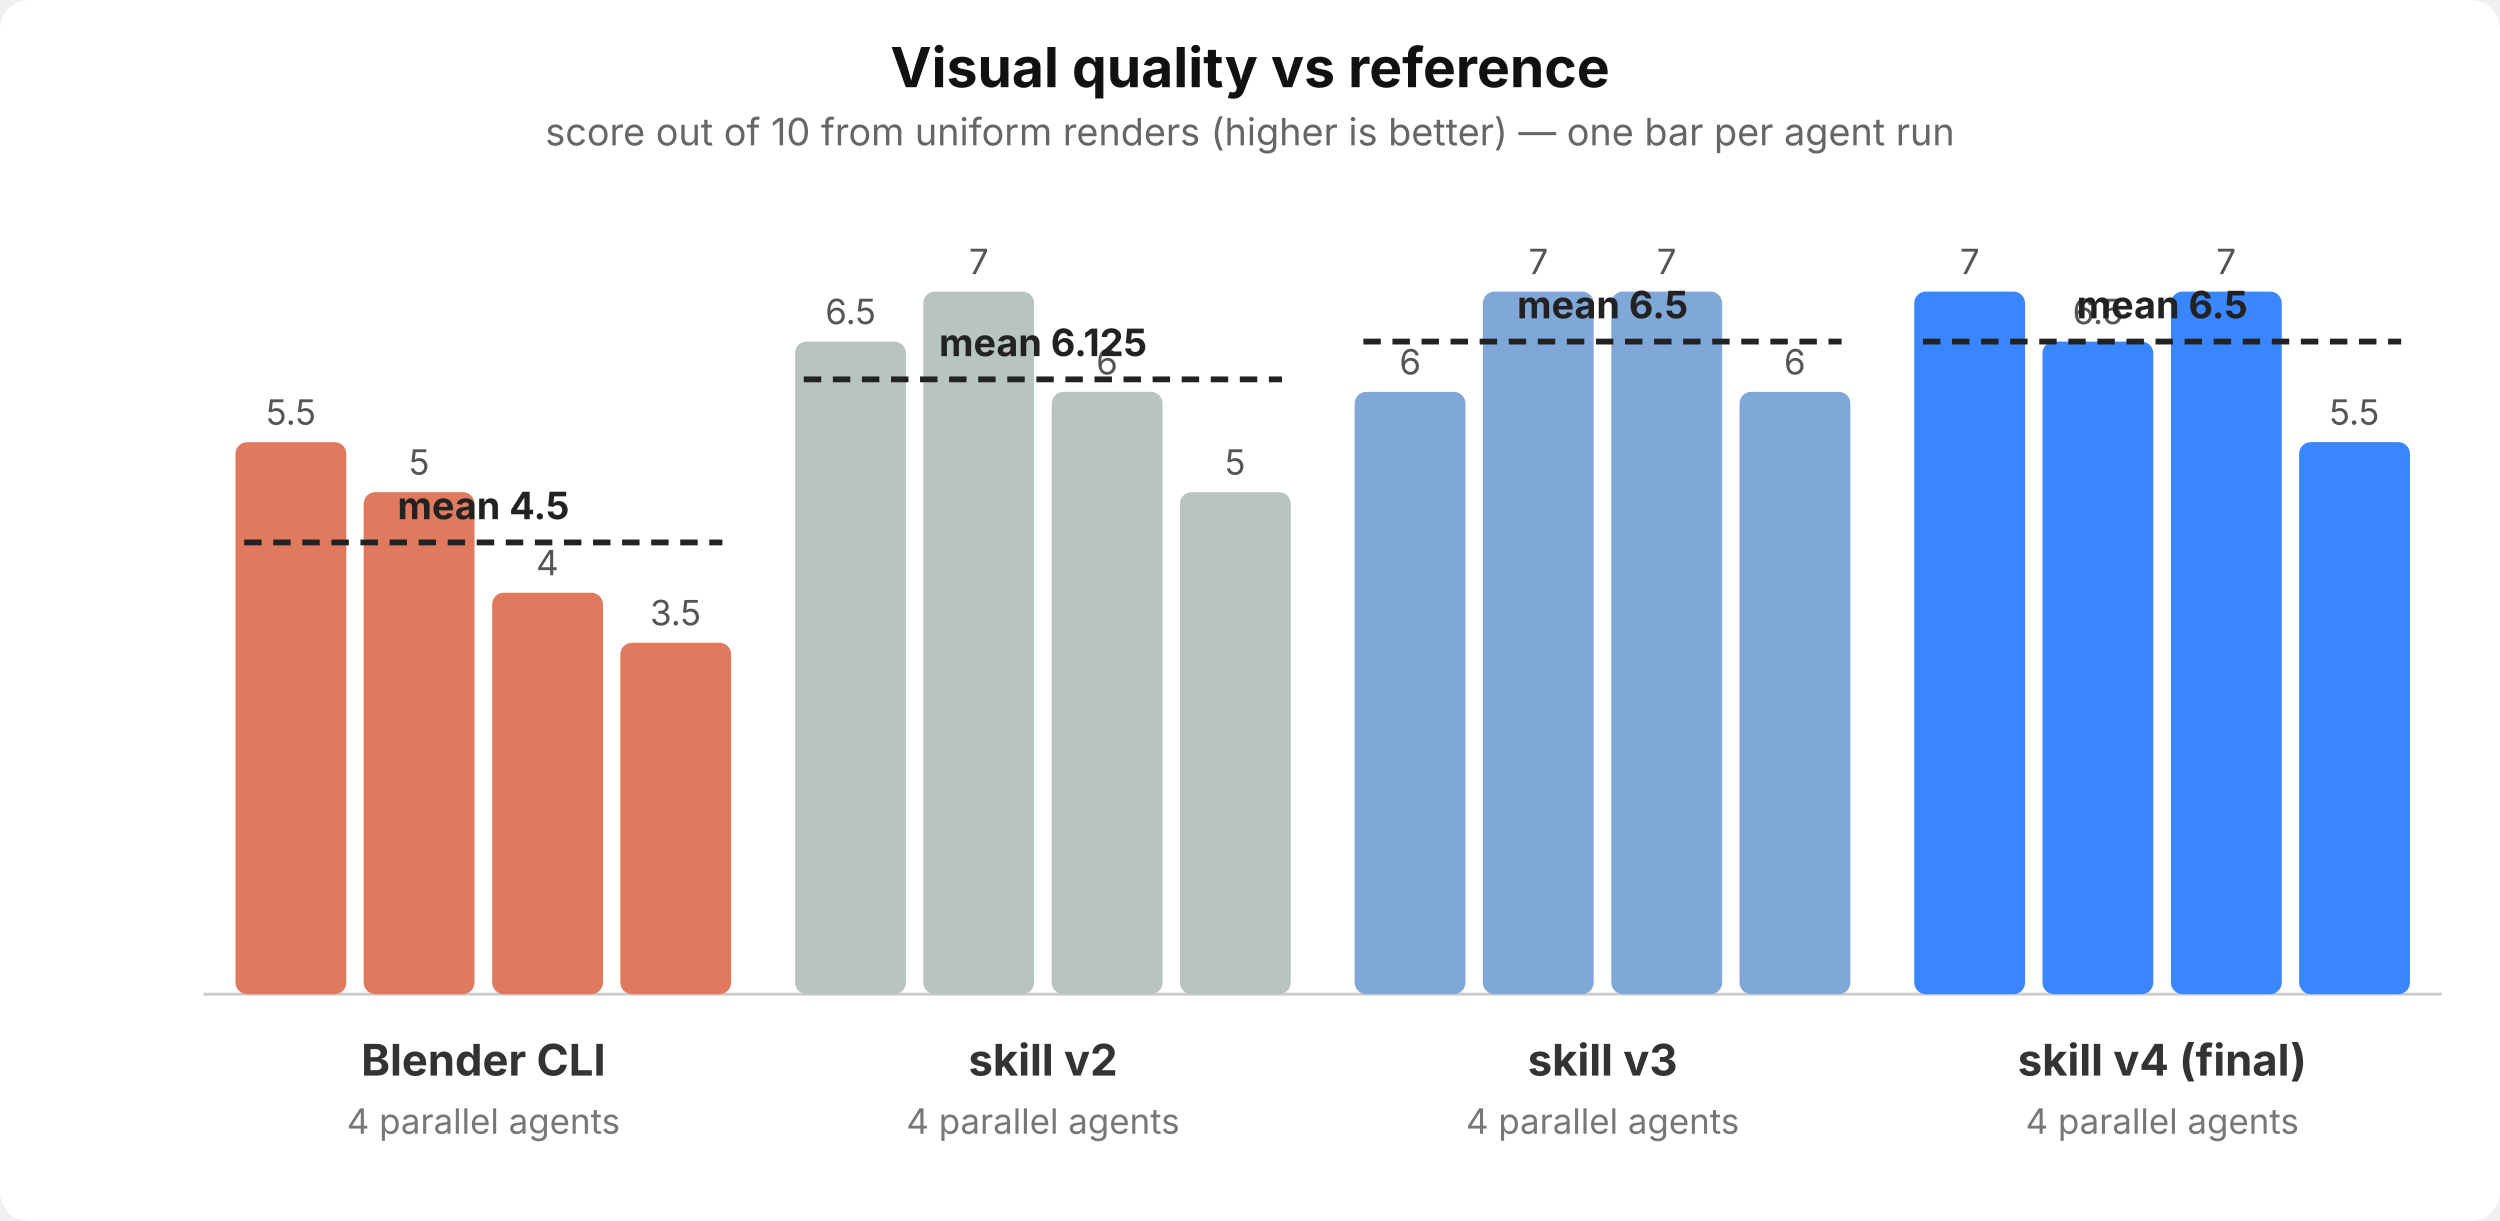
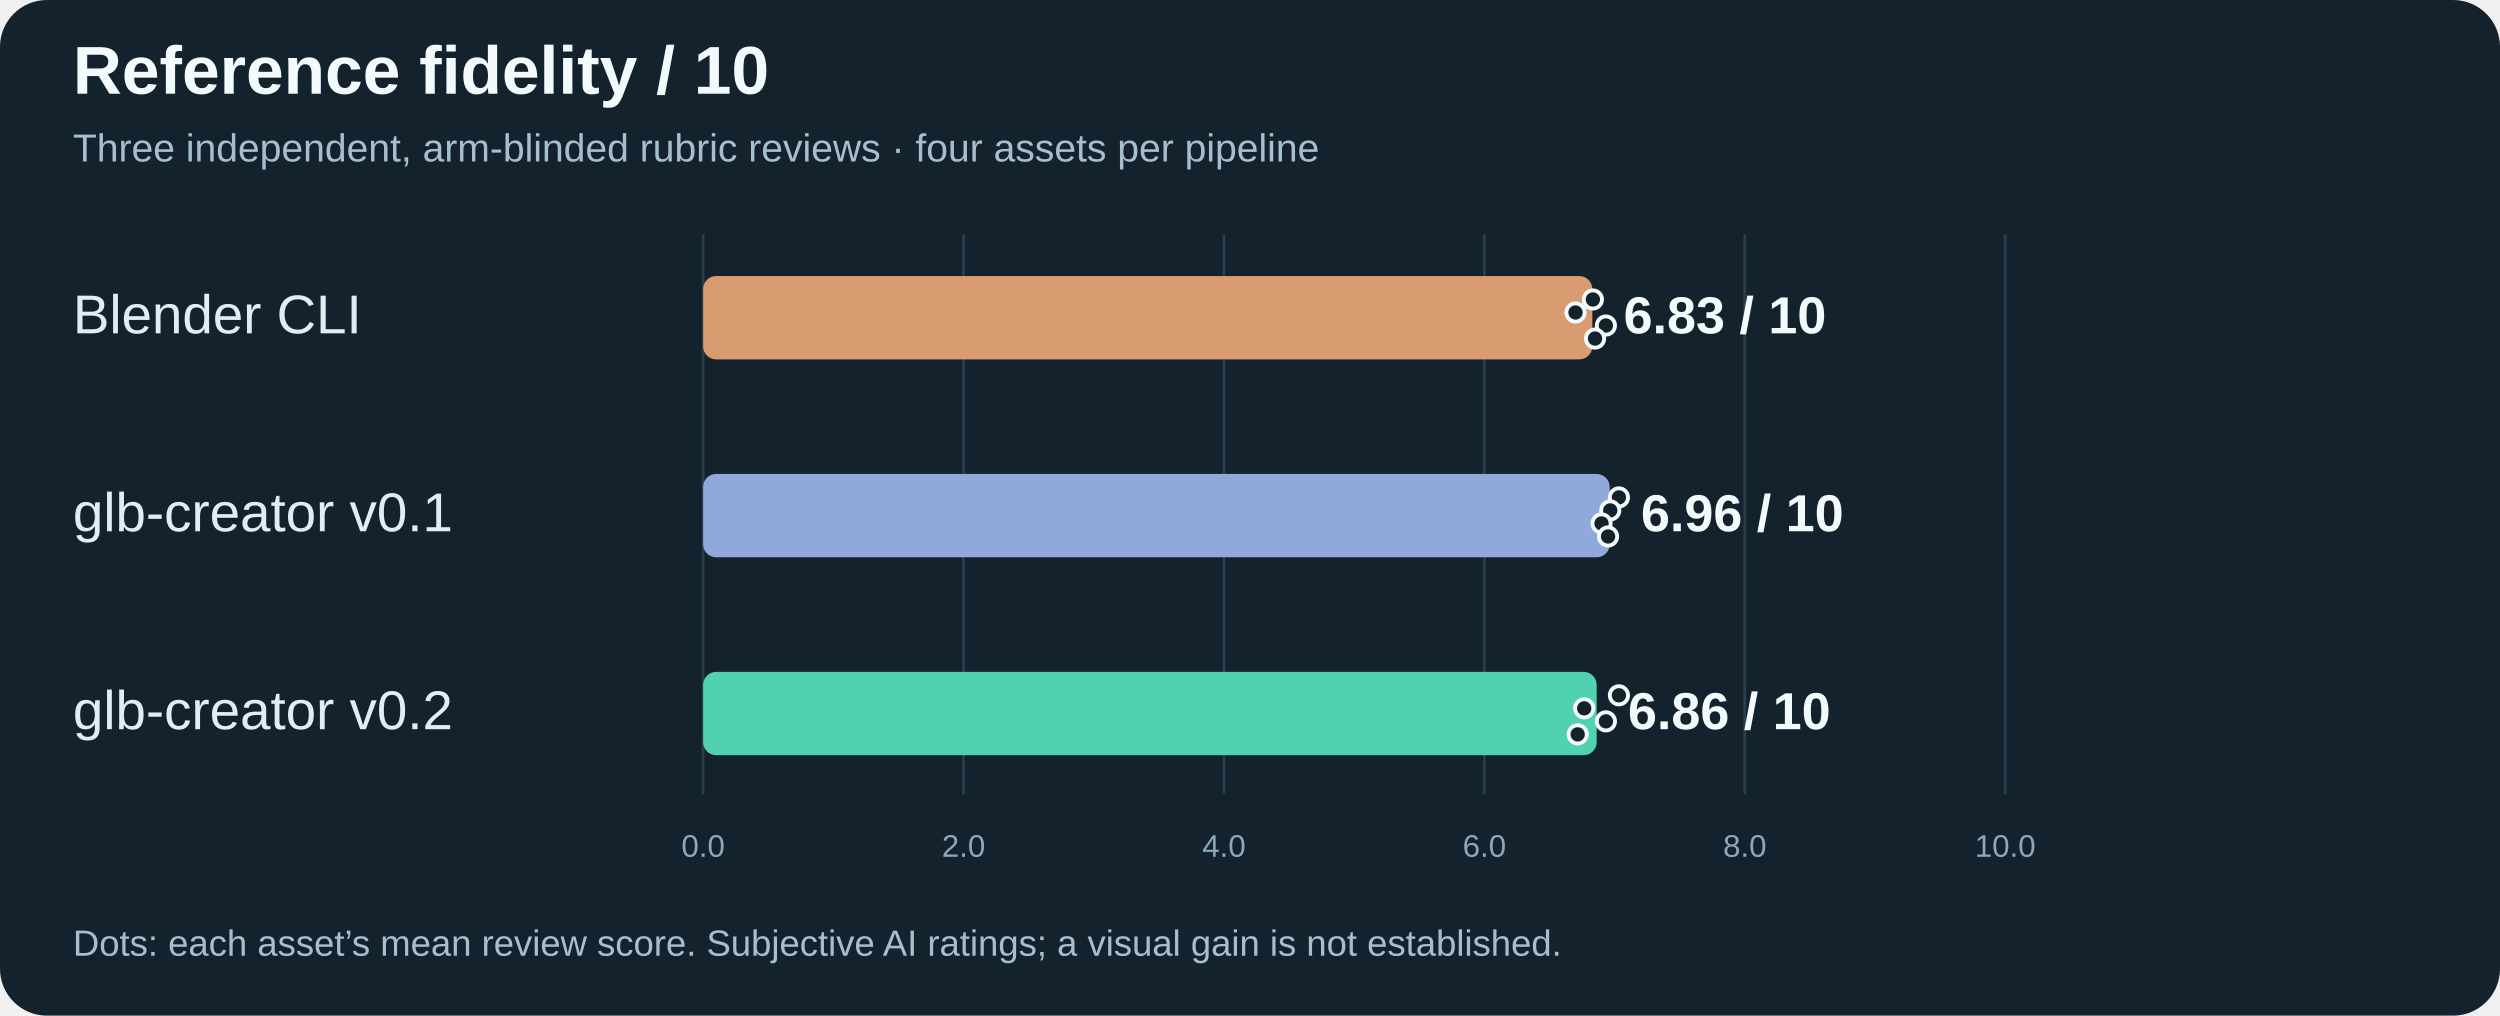
- <svg xmlns="http://www.w3.org/2000/svg" width="860" height="420" viewBox="0 0 860 420" font-family="-apple-system,Segoe UI,sans-serif">
-   <rect width="860" height="420" fill="#ffffff" rx="10" />
-   <text x="430" y="30" text-anchor="middle" font-size="19" font-weight="bold" fill="#111">Visual quality vs reference</text>
-   <text x="430" y="50" text-anchor="middle" font-size="13" fill="#666">score out of 10 from uniform renders (higher is better) — one bar per agent run</text>
-   <line x1="70" x2="840" y1="342" y2="342" stroke="#ccc" />
-   <rect x="81.0" y="152.1" width="38.125" height="189.9" rx="4" fill="#e07a5f" />
-   <text x="100.1" y="146.1" text-anchor="middle" font-size="12" fill="#555">5.5</text>
-   <rect x="125.1" y="169.3" width="38.125" height="172.7" rx="4" fill="#e07a5f" />
-   <text x="144.2" y="163.3" text-anchor="middle" font-size="12" fill="#555">5</text>
-   <rect x="169.3" y="203.9" width="38.125" height="138.1" rx="4" fill="#e07a5f" />
-   <text x="188.3" y="197.9" text-anchor="middle" font-size="12" fill="#555">4</text>
-   <rect x="213.4" y="221.1" width="38.125" height="120.9" rx="4" fill="#e07a5f" />
-   <text x="232.4" y="215.1" text-anchor="middle" font-size="12" fill="#555">3.5</text>
-   <rect x="273.5" y="117.5" width="38.125" height="224.5" rx="4" fill="#b8c4c2" />
-   <text x="292.6" y="111.5" text-anchor="middle" font-size="12" fill="#555">6.5</text>
-   <rect x="317.6" y="100.3" width="38.125" height="241.7" rx="4" fill="#b8c4c2" />
-   <text x="336.7" y="94.3" text-anchor="middle" font-size="12" fill="#555">7</text>
-   <rect x="361.8" y="134.8" width="38.125" height="207.2" rx="4" fill="#b8c4c2" />
-   <text x="380.8" y="128.8" text-anchor="middle" font-size="12" fill="#555">6</text>
-   <rect x="405.9" y="169.3" width="38.125" height="172.7" rx="4" fill="#b8c4c2" />
-   <text x="424.9" y="163.3" text-anchor="middle" font-size="12" fill="#555">5</text>
-   <rect x="466.0" y="134.8" width="38.125" height="207.2" rx="4" fill="#7fa8d9" />
-   <text x="485.1" y="128.8" text-anchor="middle" font-size="12" fill="#555">6</text>
-   <rect x="510.1" y="100.3" width="38.125" height="241.7" rx="4" fill="#7fa8d9" />
-   <text x="529.2" y="94.3" text-anchor="middle" font-size="12" fill="#555">7</text>
-   <rect x="554.3" y="100.3" width="38.125" height="241.7" rx="4" fill="#7fa8d9" />
-   <text x="573.3" y="94.3" text-anchor="middle" font-size="12" fill="#555">7</text>
-   <rect x="598.4" y="134.8" width="38.125" height="207.2" rx="4" fill="#7fa8d9" />
-   <text x="617.4" y="128.8" text-anchor="middle" font-size="12" fill="#555">6</text>
-   <rect x="658.5" y="100.3" width="38.125" height="241.7" rx="4" fill="#3a86ff" />
-   <text x="677.6" y="94.3" text-anchor="middle" font-size="12" fill="#555">7</text>
-   <rect x="702.6" y="117.5" width="38.125" height="224.5" rx="4" fill="#3a86ff" />
-   <text x="721.7" y="111.5" text-anchor="middle" font-size="12" fill="#555">6.5</text>
-   <rect x="746.8" y="100.3" width="38.125" height="241.7" rx="4" fill="#3a86ff" />
-   <text x="765.8" y="94.3" text-anchor="middle" font-size="12" fill="#555">7</text>
-   <rect x="790.9" y="152.1" width="38.125" height="189.9" rx="4" fill="#3a86ff" />
-   <text x="809.9" y="146.1" text-anchor="middle" font-size="12" fill="#555">5.5</text>
-   <line x1="84.0" x2="248.5" y1="186.6" y2="186.6" stroke="#222" stroke-width="2" stroke-dasharray="6 4" />
-   <text x="166.3" y="178.6" text-anchor="middle" font-size="13" font-weight="bold" fill="#222">mean 4.5</text>
-   <line x1="276.5" x2="441.0" y1="130.5" y2="130.5" stroke="#222" stroke-width="2" stroke-dasharray="6 4" />
-   <text x="358.8" y="122.5" text-anchor="middle" font-size="13" font-weight="bold" fill="#222">mean 6.125</text>
-   <line x1="469.0" x2="633.5" y1="117.5" y2="117.5" stroke="#222" stroke-width="2" stroke-dasharray="6 4" />
-   <text x="551.3" y="109.5" text-anchor="middle" font-size="13" font-weight="bold" fill="#222">mean 6.5</text>
-   <line x1="661.5" x2="826.0" y1="117.5" y2="117.5" stroke="#222" stroke-width="2" stroke-dasharray="6 4" />
-   <text x="743.8" y="109.5" text-anchor="middle" font-size="13" font-weight="bold" fill="#222">mean 6.5</text>
-   <text x="166.3" y="370" text-anchor="middle" font-size="15" font-weight="bold" fill="#333">Blender CLI</text>
-   <text x="166.3" y="390" text-anchor="middle" font-size="12" fill="#777">4 parallel agents</text>
-   <text x="358.8" y="370" text-anchor="middle" font-size="15" font-weight="bold" fill="#333">skill v2</text>
-   <text x="358.8" y="390" text-anchor="middle" font-size="12" fill="#777">4 parallel agents</text>
-   <text x="551.3" y="370" text-anchor="middle" font-size="15" font-weight="bold" fill="#333">skill v3</text>
-   <text x="551.3" y="390" text-anchor="middle" font-size="12" fill="#777">4 parallel agents</text>
-   <text x="743.8" y="370" text-anchor="middle" font-size="15" font-weight="bold" fill="#333">skill v4 (final)</text>
-   <text x="743.8" y="390" text-anchor="middle" font-size="12" fill="#777">4 parallel agents</text>
+ <svg xmlns="http://www.w3.org/2000/svg" width="960" height="390" viewBox="0 0 960 390">
+   <rect width="960" height="390" rx="18" fill="#13222c" />
+   <g font-family="Segoe UI,Arial,sans-serif">
+     <text x="28" y="36" fill="#f3fafc" font-size="26" font-weight="600">Reference fidelity / 10</text>
+     <text x="28" y="62" fill="#a7bfcd" font-size="15">Three independent, arm-blinded rubric reviews · four assets per pipeline</text>
+     <line x1="270" x2="270" y1="90" y2="305" stroke="#29404c" />
+     <text x="270" y="329" text-anchor="middle" fill="#8ea8b8" font-size="12">0.0</text>
+     <line x1="370" x2="370" y1="90" y2="305" stroke="#29404c" />
+     <text x="370" y="329" text-anchor="middle" fill="#8ea8b8" font-size="12">2.0</text>
+     <line x1="470" x2="470" y1="90" y2="305" stroke="#29404c" />
+     <text x="470" y="329" text-anchor="middle" fill="#8ea8b8" font-size="12">4.0</text>
+     <line x1="570" x2="570" y1="90" y2="305" stroke="#29404c" />
+     <text x="570" y="329" text-anchor="middle" fill="#8ea8b8" font-size="12">6.0</text>
+     <line x1="670" x2="670" y1="90" y2="305" stroke="#29404c" />
+     <text x="670" y="329" text-anchor="middle" fill="#8ea8b8" font-size="12">8.0</text>
+     <line x1="770" x2="770" y1="90" y2="305" stroke="#29404c" />
+     <text x="770" y="329" text-anchor="middle" fill="#8ea8b8" font-size="12">10.0</text>
+     <text x="28" y="128" fill="#e1edf3" font-size="21">Blender CLI</text>
+     <rect x="270" y="106" width="341.458" height="32" rx="5" fill="#d99c70" />
+     <circle cx="611.667" cy="115" r="3.5" fill="#13222c" stroke="#f4fafb" stroke-width="1.5" />
+     <circle cx="605" cy="120" r="3.5" fill="#13222c" stroke="#f4fafb" stroke-width="1.5" />
+     <circle cx="616.667" cy="125" r="3.5" fill="#13222c" stroke="#f4fafb" stroke-width="1.5" />
+     <circle cx="612.5" cy="130" r="3.5" fill="#13222c" stroke="#f4fafb" stroke-width="1.5" />
+     <text x="623.458" y="128" fill="#f3fafc" font-size="20" font-weight="600">6.83 / 10</text>
+     <text x="28" y="204" fill="#e1edf3" font-size="21">glb-creator v0.1</text>
+     <rect x="270" y="182" width="348.125" height="32" rx="5" fill="#91a9da" />
+     <circle cx="621.667" cy="191" r="3.5" fill="#13222c" stroke="#f4fafb" stroke-width="1.5" />
+     <circle cx="618.333" cy="196" r="3.5" fill="#13222c" stroke="#f4fafb" stroke-width="1.5" />
+     <circle cx="615" cy="201" r="3.5" fill="#13222c" stroke="#f4fafb" stroke-width="1.5" />
+     <circle cx="617.5" cy="206" r="3.5" fill="#13222c" stroke="#f4fafb" stroke-width="1.5" />
+     <text x="630.125" y="204" fill="#f3fafc" font-size="20" font-weight="600">6.96 / 10</text>
+     <text x="28" y="280" fill="#e1edf3" font-size="21">glb-creator v0.2</text>
+     <rect x="270" y="258" width="343.125" height="32" rx="5" fill="#50d2b0" />
+     <circle cx="621.667" cy="267" r="3.5" fill="#13222c" stroke="#f4fafb" stroke-width="1.5" />
+     <circle cx="608.333" cy="272" r="3.5" fill="#13222c" stroke="#f4fafb" stroke-width="1.5" />
+     <circle cx="616.667" cy="277" r="3.5" fill="#13222c" stroke="#f4fafb" stroke-width="1.5" />
+     <circle cx="605.833" cy="282" r="3.5" fill="#13222c" stroke="#f4fafb" stroke-width="1.5" />
+     <text x="625.125" y="280" fill="#f3fafc" font-size="20" font-weight="600">6.86 / 10</text>
+     <text x="28" y="367" fill="#a7bfcd" font-size="14">Dots: each asset’s mean review score. Subjective AI ratings; a visual gain is not established.</text>
+   </g>
</svg>
